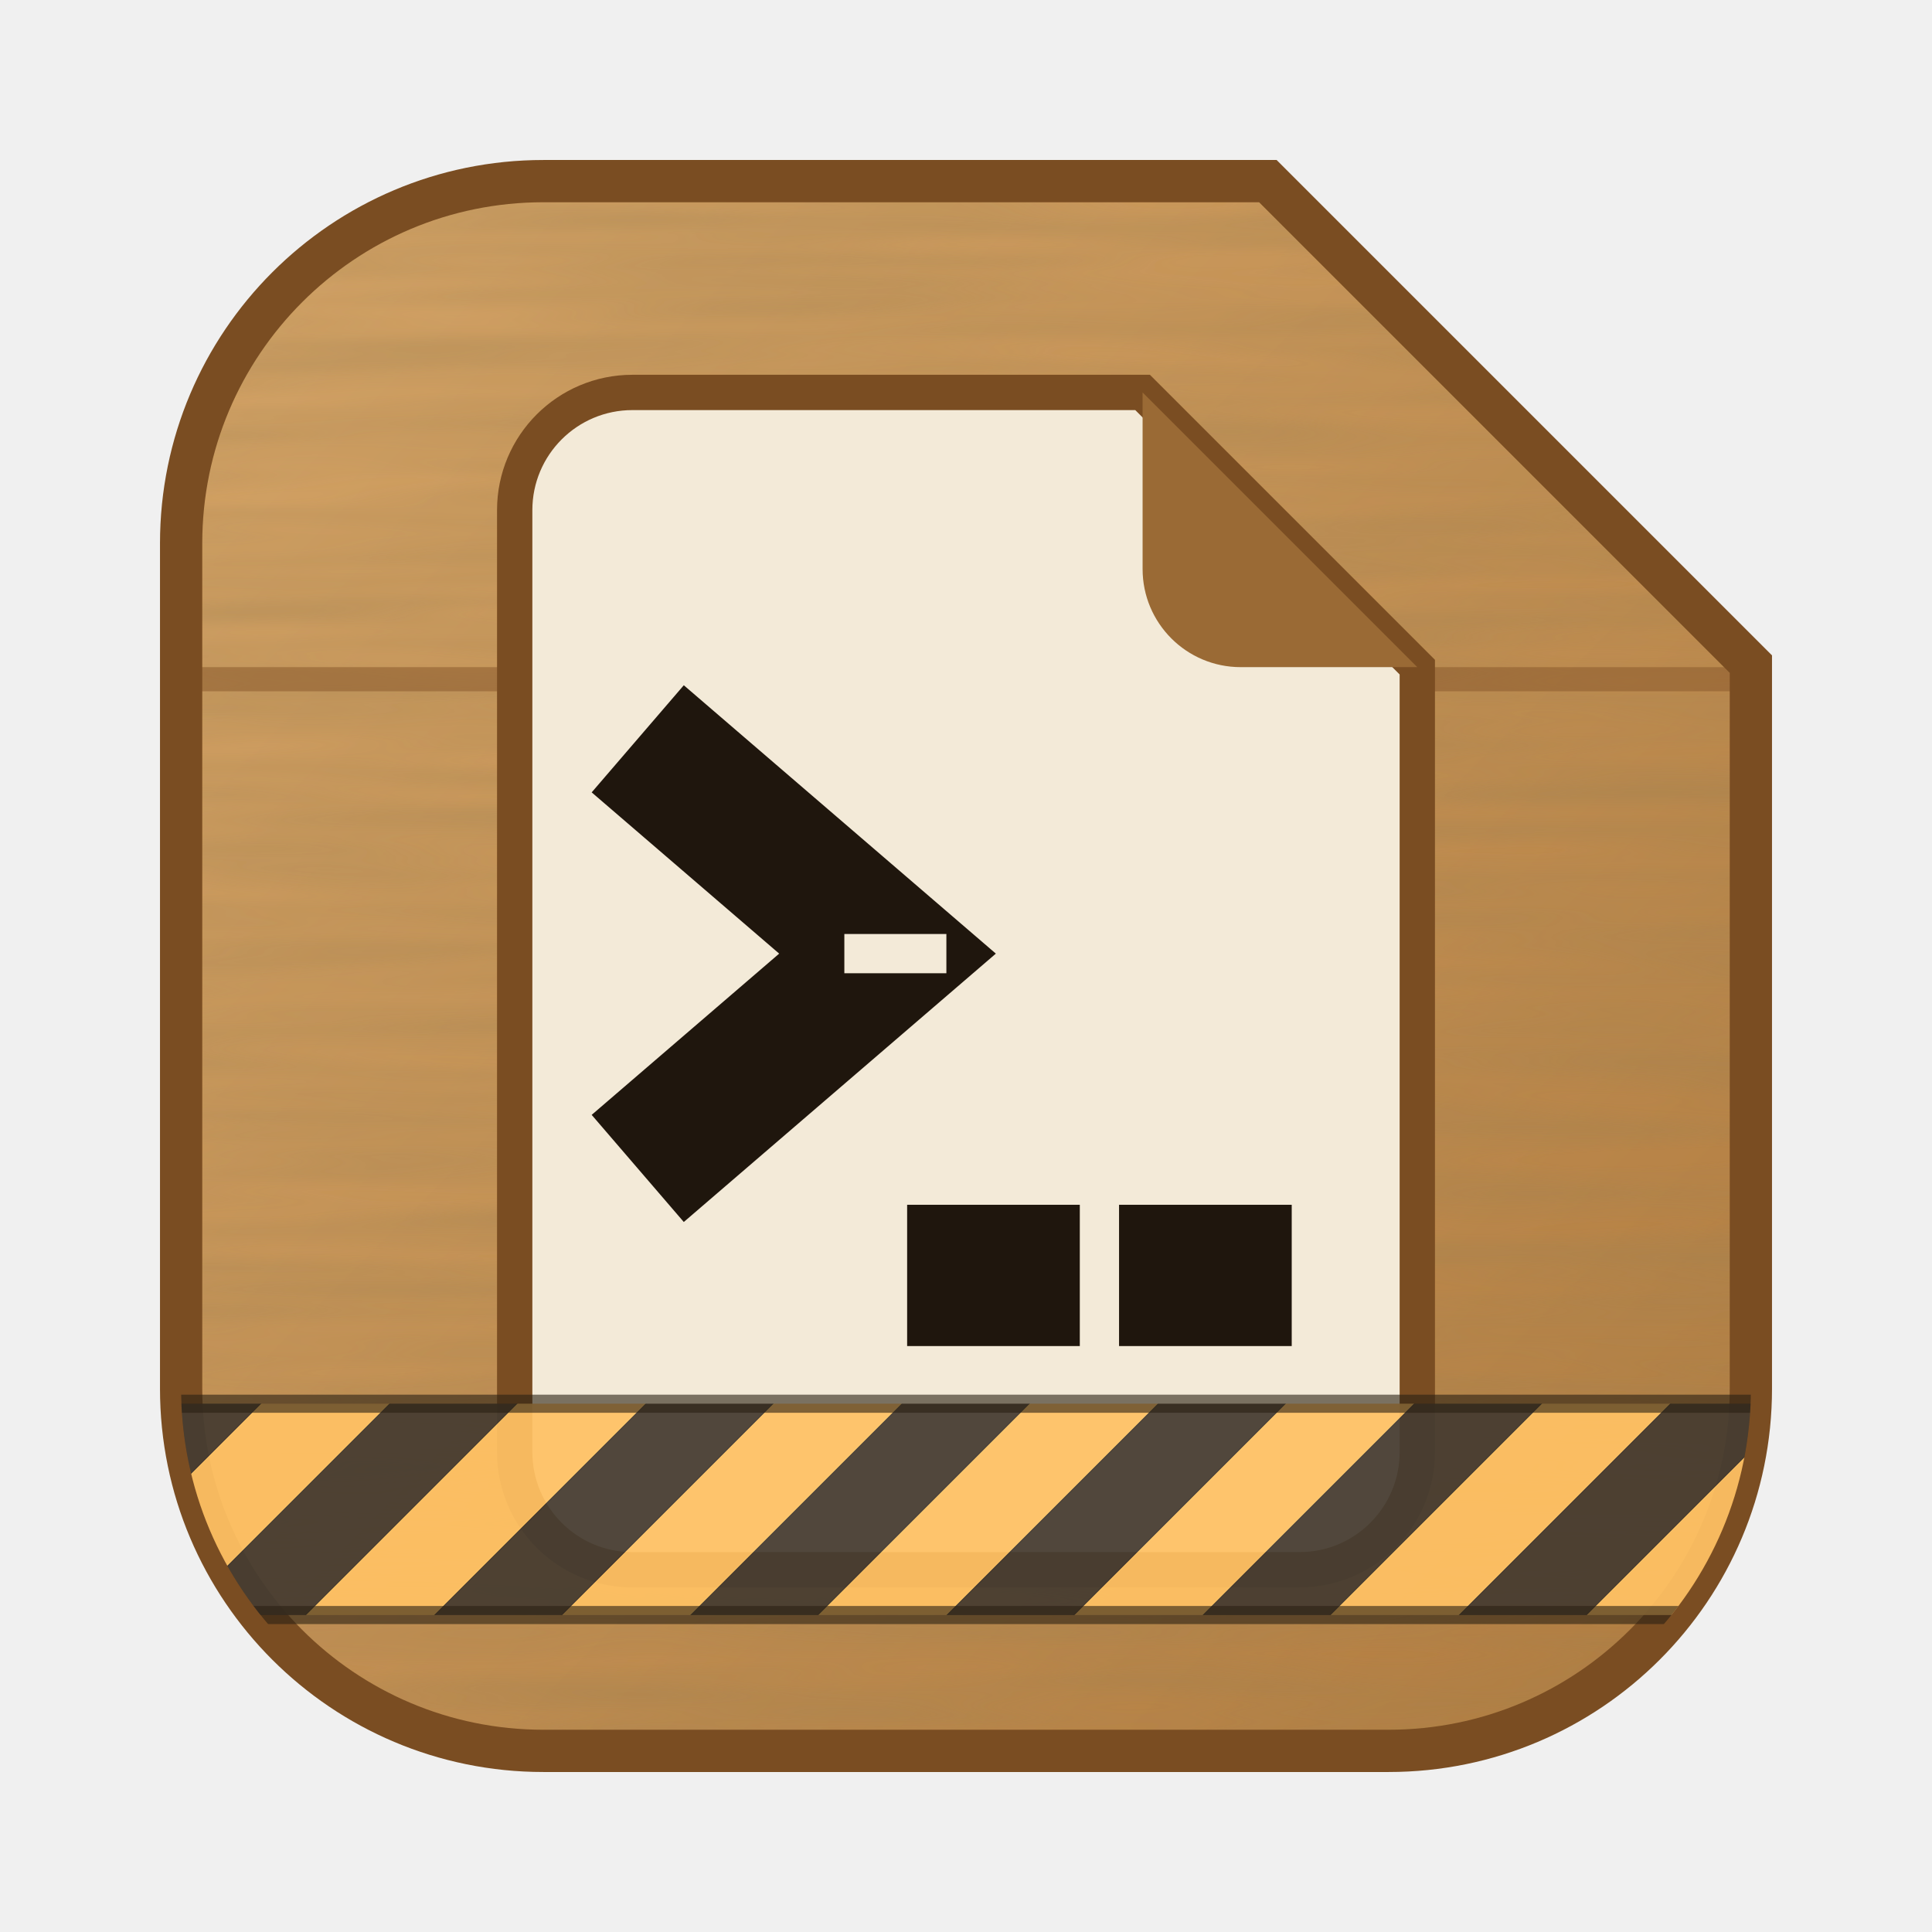
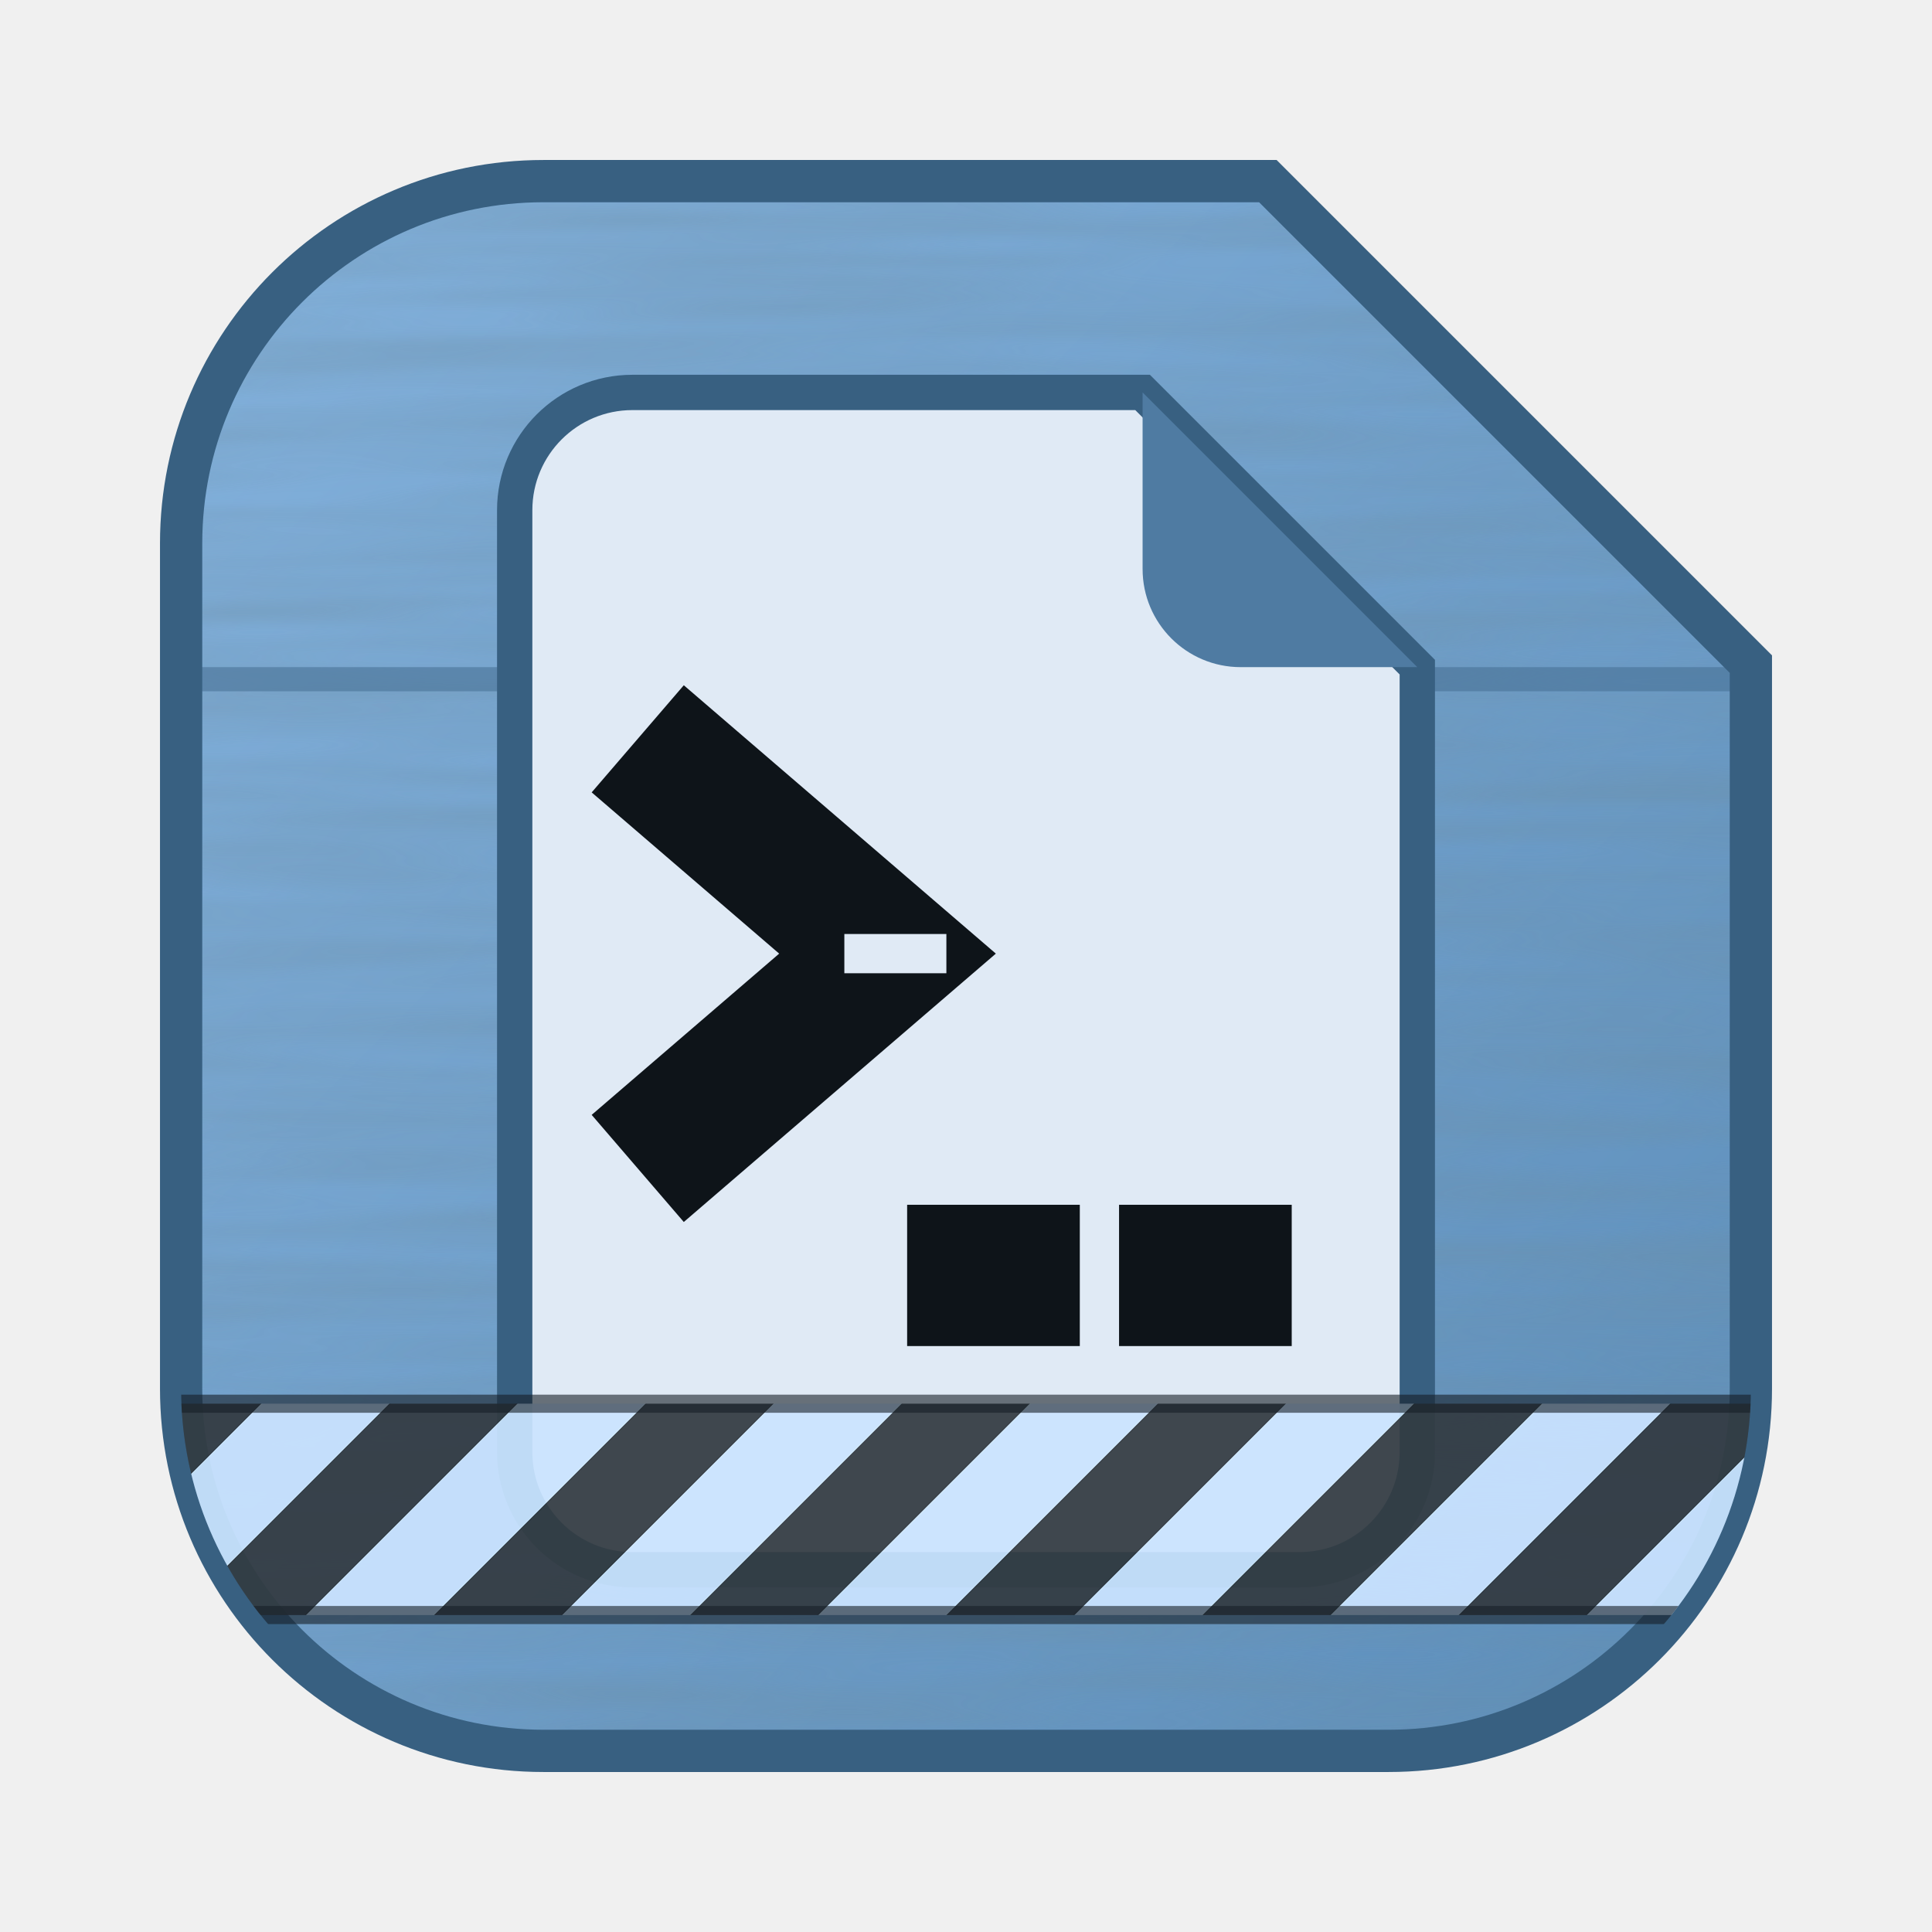
<svg xmlns="http://www.w3.org/2000/svg" viewBox="0 0 64 64" fill="none">
  <defs>
    <clipPath id="b4c">
      <path d="M18 6H42L58 22V46A12 12 0 0 1 46 58H18A12 12 0 0 1 6 46V18A12 12 0 0 1 18 6Z" />
    </clipPath>
    <linearGradient id="b4k" x1="0" y1="0" x2="1" y2="1">
-       <stop offset="0" stop-color="#d4a467" />
-       <stop offset="1" stop-color="#b07b3f" />
+       <stop offset="0" stop-color="#84b2dd" />
+       <stop offset="1" stop-color="#5c8db9" />
    </linearGradient>
    <filter id="b4f" x="0" y="0" width="1" height="1">
      <feTurbulence type="fractalNoise" baseFrequency="0.06 0.9" numOctaves="2" seed="7" />
-       <feColorMatrix values="0 0 0 0 0.35  0 0 0 0 0.22  0 0 0 0 0.08  0 0 0 0.55 -0.12" />
+       <feColorMatrix values="0 0 0 0 0.15  0 0 0 0 0.27  0 0 0 0 0.37  0 0 0 0.55 -0.12" />
      <feComposite in2="SourceGraphic" operator="in" />
    </filter>
    <pattern id="b4h" width="6" height="6" patternUnits="userSpaceOnUse" patternTransform="rotate(45)">
-       <rect width="6" height="6" fill="#ffb84d" />
-       <rect width="3" height="6" fill="#2a1f12" />
+       <rect width="6" height="6" fill="#c2e0ff" />
+       <rect width="3" height="6" fill="#151e26" />
    </pattern>
  </defs>
  <g clip-path="url(#b4c)">
    <path d="M18 6H42L58 22V46A12 12 0 0 1 46 58H18A12 12 0 0 1 6 46V18A12 12 0 0 1 18 6Z" fill="url(#b4k)" />
    <rect x="0" y="0" width="64" height="64" fill="#000" filter="url(#b4f)" />
-     <path d="M6 22.5H58" stroke="#8a5a2b" stroke-width=".8" opacity=".55" />
+     <path d="M6 22.5H58" stroke="#436e92" stroke-width=".8" opacity=".55" />
  </g>
-   <path d="M18 6H42L58 22V46A12 12 0 0 1 46 58H18A12 12 0 0 1 6 46V18A12 12 0 0 1 18 6Z" stroke="#7a4d22" stroke-width="1.4" fill="none" />
+   <path d="M18 6H42L58 22V46A12 12 0 0 1 46 58H18A12 12 0 0 1 6 46V18A12 12 0 0 1 18 6Z" stroke="#386081" stroke-width="1.4" fill="none" />
  <g transform="translate(32 32.5) scale(1.3) translate(-31.5 -32.5)">
-     <path d="M23 17.5h13l7 7v20a3 3 0 0 1-3 3H23a3 3 0 0 1-3-3v-24a3 3 0 0 1 3-3Z" fill="#f3ead8" stroke="#7a4d22" stroke-width=".9" />
-     <path d="M36 17.5v4.5a2.5 2.5 0 0 0 2.5 2.5H43Z" fill="#9a6a35" />
-     <path d="m24.5 27.5 5 4.3-5 4.3" stroke="#1f160d" stroke-width="3.6" stroke-linejoin="miter" stroke-linecap="square" />
-     <path d="M31.8 40h6.2" stroke="#1f160d" stroke-width="3.6" stroke-linecap="square" />
-     <path d="M28.4 31.8H31M34.9 38V42" stroke="#f3ead8" stroke-width="1" />
+     <path d="M23 17.5h13l7 7v20a3 3 0 0 1-3 3H23a3 3 0 0 1-3-3v-24a3 3 0 0 1 3-3Z" fill="#e0eaf5" stroke="#386081" stroke-width=".9" />
+     <path d="M36 17.5v4.5a2.5 2.5 0 0 0 2.5 2.5H43Z" fill="#4f7ba2" />
+     <path d="m24.5 27.5 5 4.3-5 4.3" stroke="#0e1419" stroke-width="3.6" stroke-linejoin="miter" stroke-linecap="square" />
+     <path d="M31.8 40h6.2" stroke="#0e1419" stroke-width="3.6" stroke-linecap="square" />
+     <path d="M28.4 31.8H31M34.9 38V42" stroke="#e0eaf5" stroke-width="1" />
  </g>
  <g clip-path="url(#b4c)">
    <rect x="0" y="46.5" width="64" height="7" fill="url(#b4h)" opacity=".92" />
    <rect x="0" y="46.5" width="64" height="7" fill="#fff" opacity=".12" />
-     <path d="M0 46.5H64M0 53.5H64" stroke="#2a1f12" stroke-width=".6" opacity=".6" />
+     <path d="M0 46.5H64M0 53.5H64" stroke="#151e26" stroke-width=".6" opacity=".6" />
  </g>
</svg>
